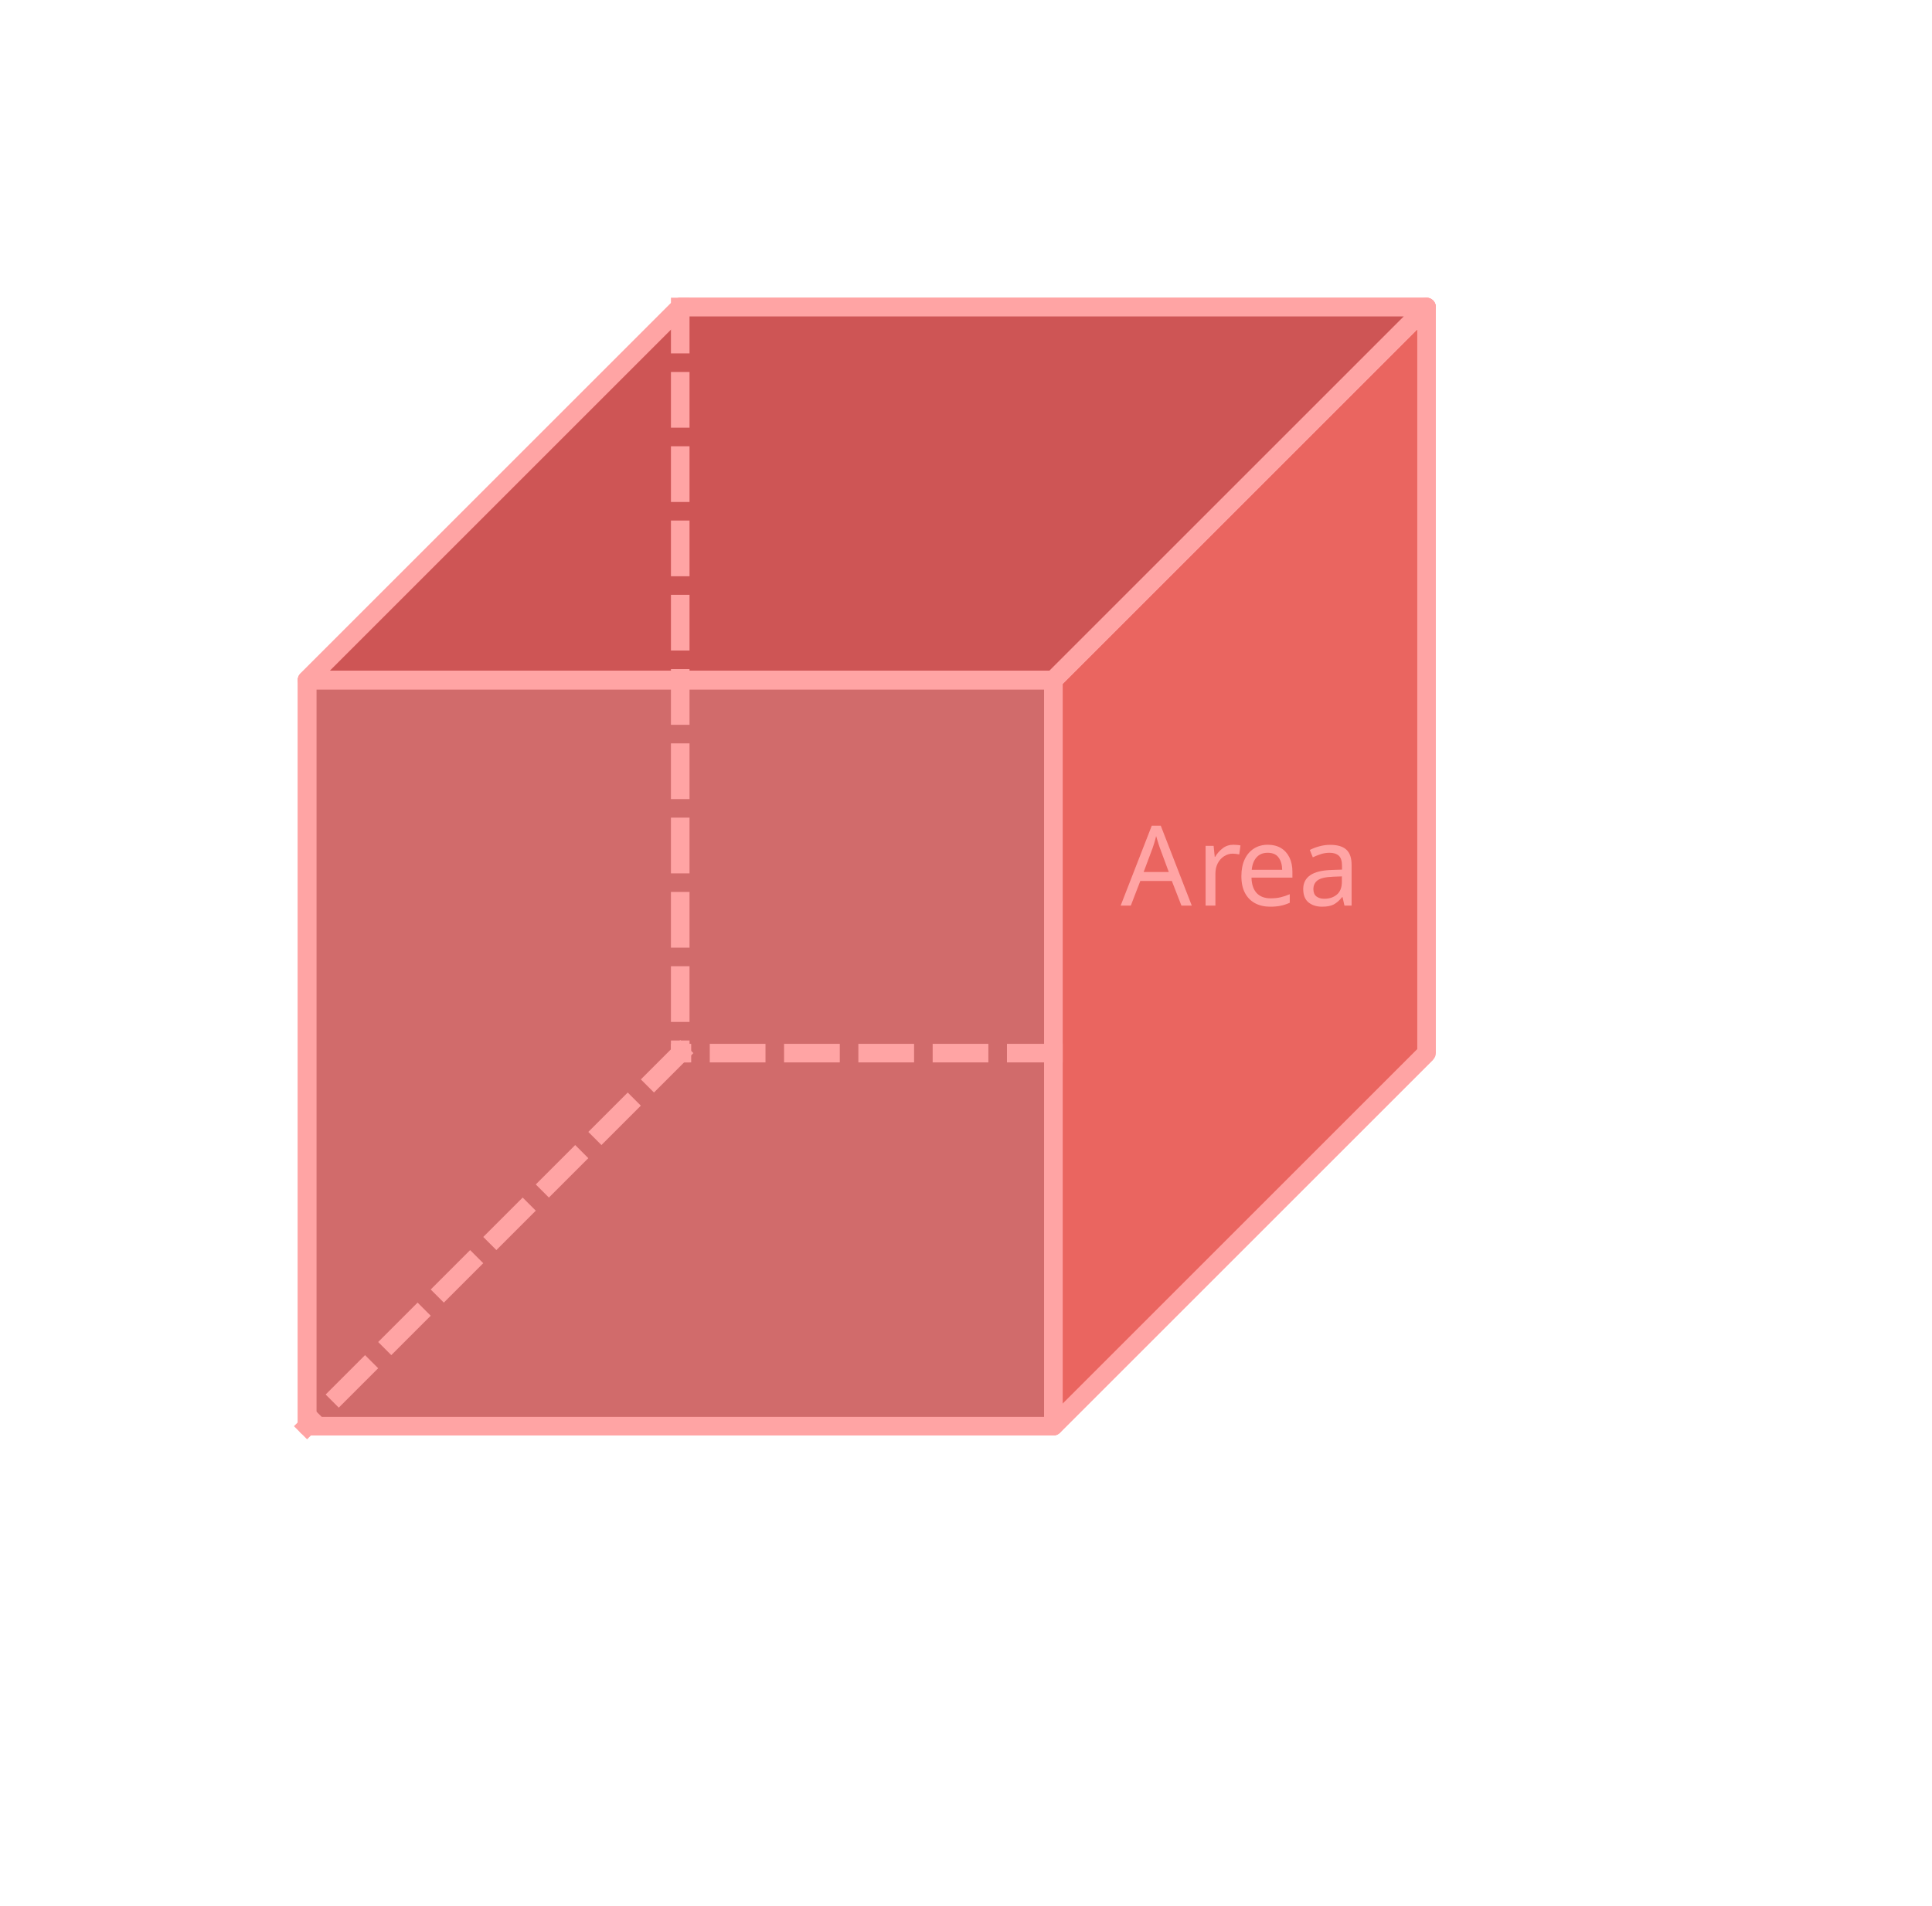
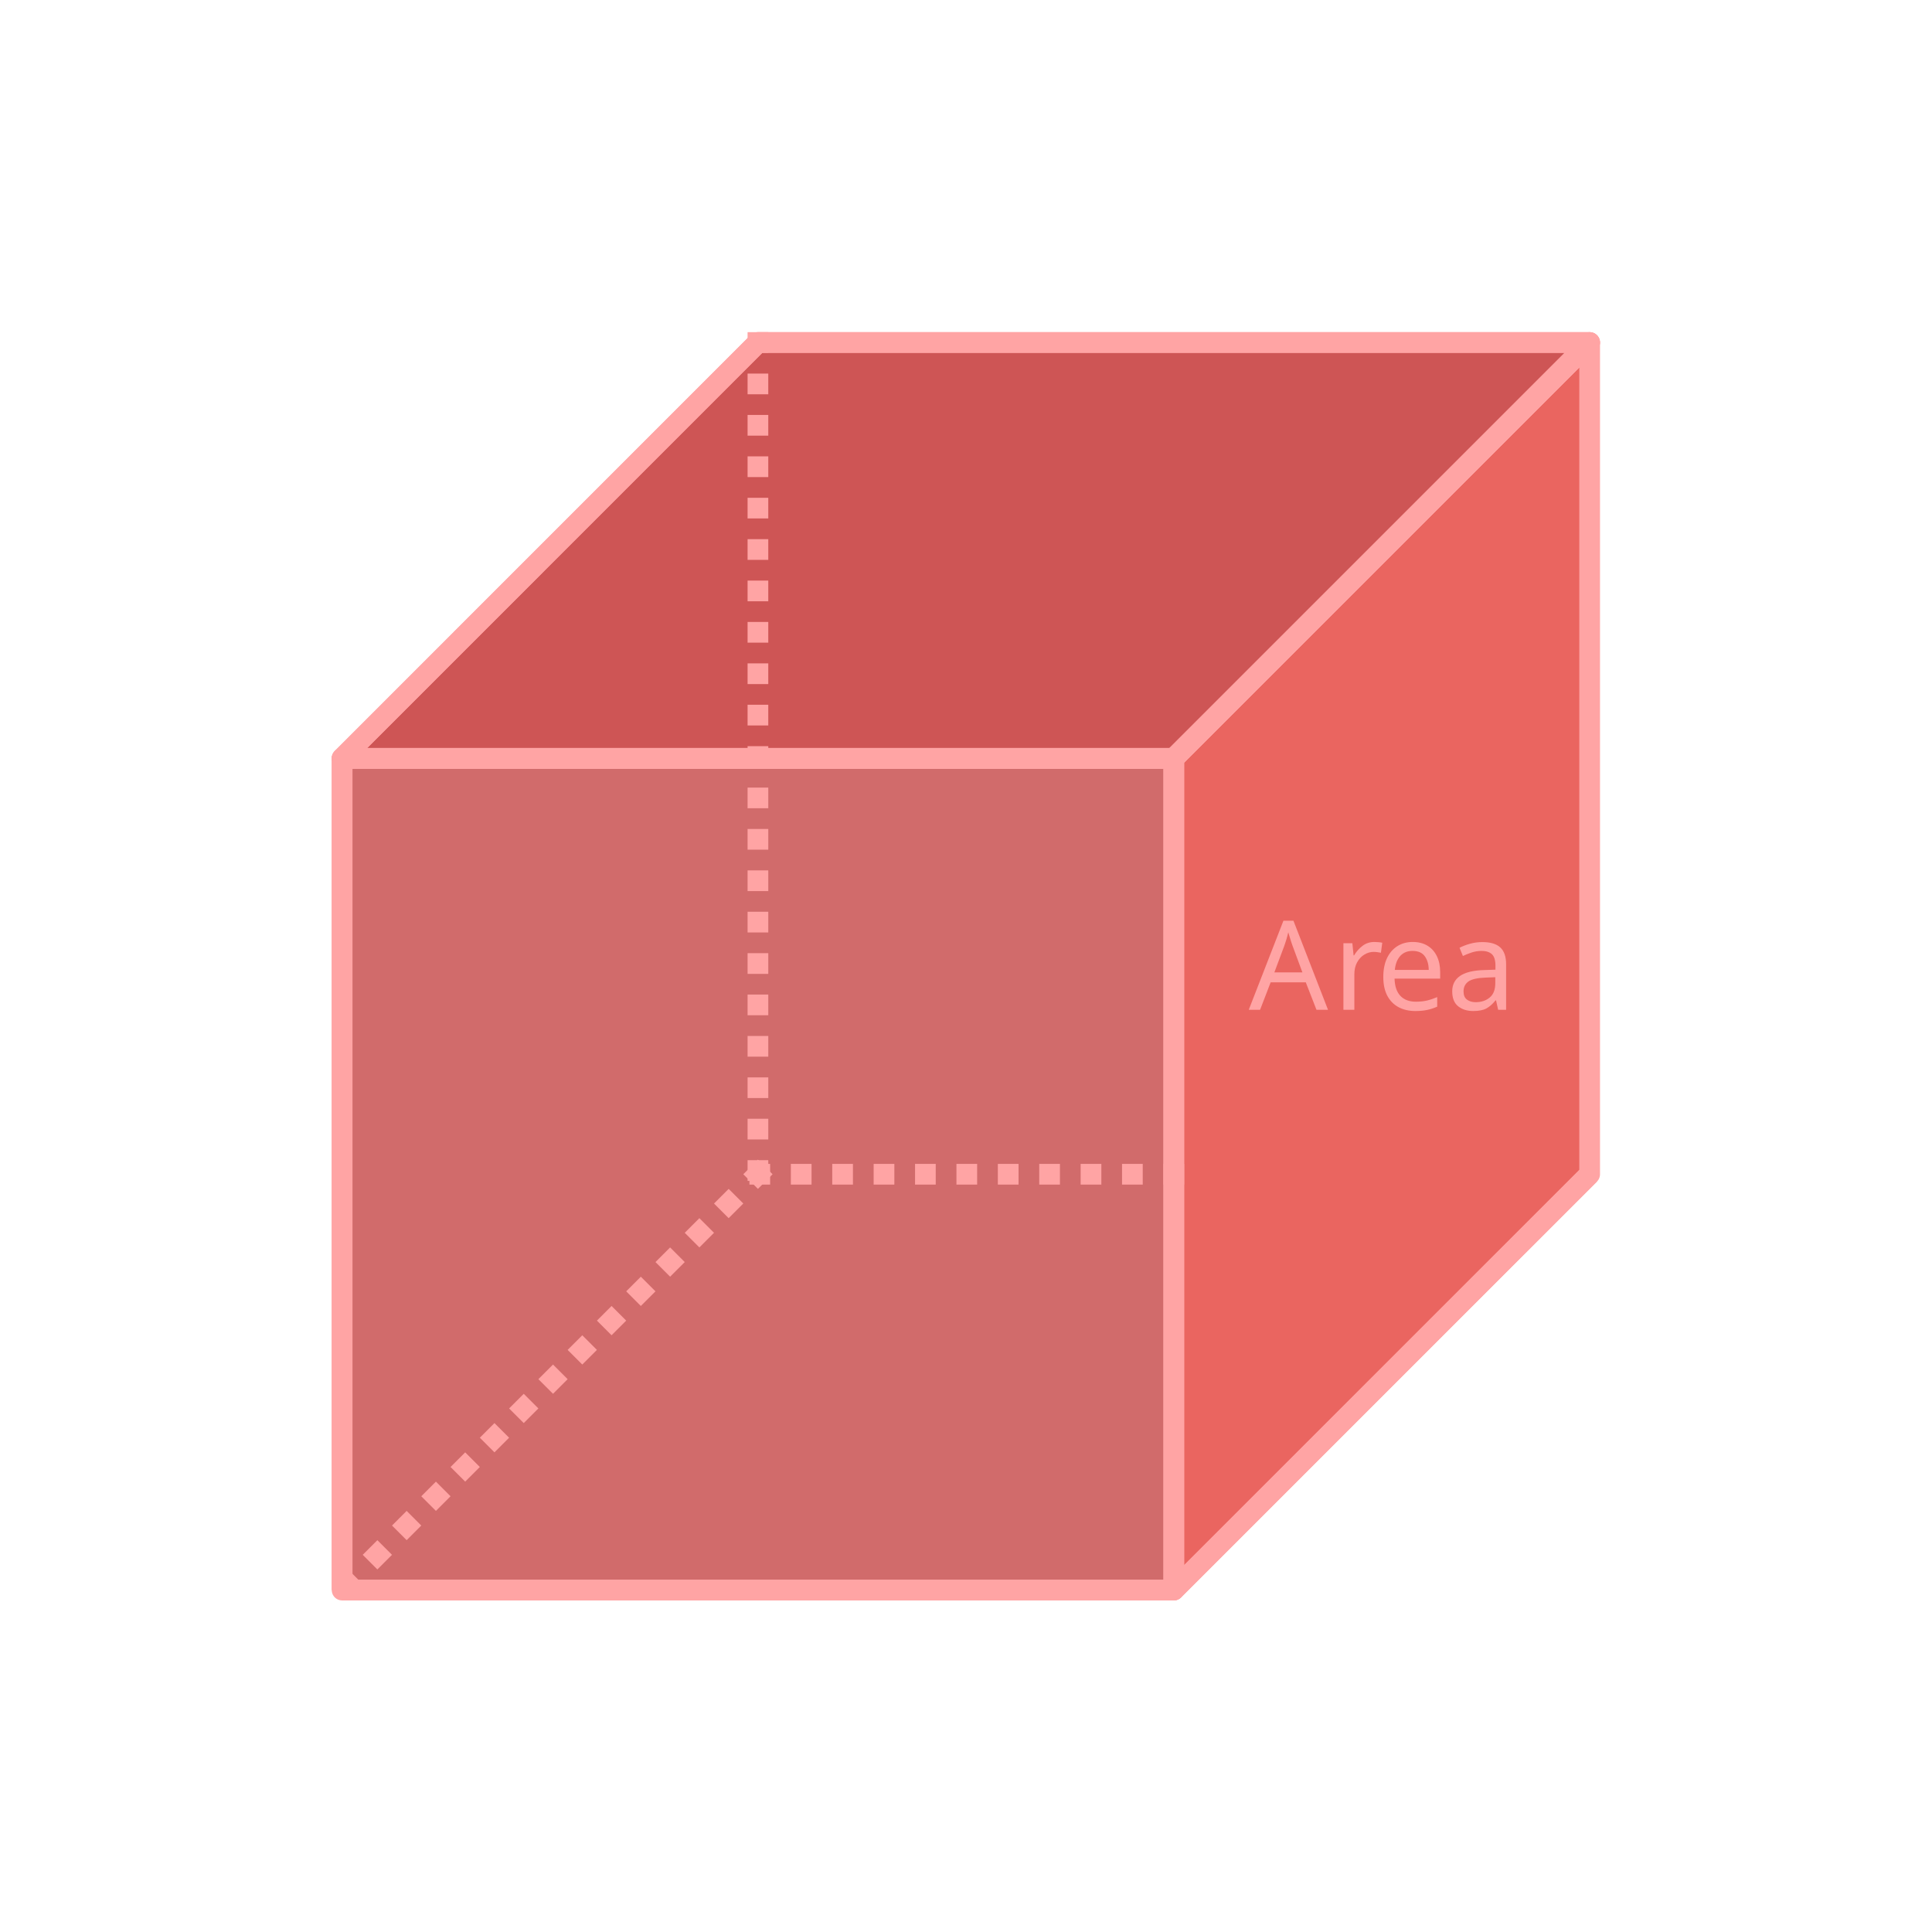
- <svg xmlns="http://www.w3.org/2000/svg" id="ART" viewBox="0 0 624.08 615.83">
+ <svg xmlns="http://www.w3.org/2000/svg" id="ART" viewBox="0 0 560 560">
  <defs>
    <style>
      .cls-1 {
+         stroke-dasharray: 0 12;
+         stroke-linecap: square;
+       }
+ 
+       .cls-1, .cls-2 {
+         fill: none;
+         stroke: #ffa4a4;
+         stroke-linejoin: round;
+         stroke-width: 6px;
+       }
+ 
+       .cls-3 {
+         fill: #ea6560;
+       }
+ 
+       .cls-4 {
        fill: #ce5555;
      }

-       .cls-2, .cls-3 {
-         fill: #ffa4a4;
+       .cls-5 {
+         fill: #d16b6b;
      }

-       .cls-4 {
+       .cls-6 {
        letter-spacing: -.01em;
      }

-       .cls-5 {
-         letter-spacing: 0em;
+       .cls-7 {
+         fill: #ffa4a4;
+         font-family: Raleway-Medium, Raleway;
+         font-size: 36px;
+         font-weight: 500;
      }

-       .cls-3 {
-         font-family: Raleway-Medium, Raleway;
-         font-size: 36px;
-       }
- 
-       .cls-6 {
-         fill: #d16b6b;
-       }
- 
-       .cls-7 {
-         fill: #ea6560;
+       .cls-8 {
+         letter-spacing: 0em;
      }
    </style>
  </defs>
  <g>
    <g>
-       <polygon class="cls-1" points="460.81 99.2 219.73 99.2 99.19 219.73 340.27 219.73 460.81 99.2" />
-       <polygon class="cls-7" points="460.81 340.27 340.27 460.81 340.27 219.73 460.81 99.19 460.81 340.27" />
-       <rect class="cls-6" x="99.19" y="219.73" width="241.07" height="241.07" />
+       <polygon class="cls-4" points="460.77 99.28 219.69 99.28 99.16 219.82 340.23 219.82 460.77 99.28" />
+       <polygon class="cls-3" points="460.77 340.36 340.23 460.89 340.23 219.82 460.77 99.28 460.77 340.36" />
+       <rect class="cls-5" x="99.16" y="219.82" width="241.07" height="241.07" />
    </g>
-     <path class="cls-2" d="M340.27,463.81H99.19c-1.66,0-3-1.34-3-3V219.73c0-1.66,1.34-3,3-3h241.07c1.66,0,3,1.34,3,3v241.07c0,1.66-1.34,3-3,3Zm-238.07-6h235.07V222.73H102.19v235.07Z" />
-     <path class="cls-2" d="M340.27,222.73H99.19c-1.21,0-2.31-.73-2.77-1.85-.46-1.12-.21-2.41,.65-3.27l120.54-120.54c.56-.56,1.33-.88,2.12-.88h241.07c1.21,0,2.31,.73,2.77,1.85,.46,1.12,.21,2.41-.65,3.27l-120.54,120.54c-.56,.56-1.33,.88-2.12,.88Zm-233.83-6h232.59l114.54-114.54H220.97l-114.54,114.54Z" />
-     <path class="cls-2" d="M340.27,463.81H99.19v-6h239.83l119.66-119.66,4.24,4.24-120.54,120.54c-.56,.56-1.33,.88-2.12,.88Z" />
-     <path class="cls-2" d="M102.19,460.81h-6V219.73c0-.8,.32-1.56,.88-2.12l120.54-120.54,4.24,4.24-119.66,119.66v239.83Z" />
-     <path class="cls-2" d="M340.27,463.81c-.39,0-.78-.07-1.15-.23-1.12-.46-1.85-1.56-1.85-2.77V219.73c0-.8,.32-1.56,.88-2.12l120.54-120.54c.86-.86,2.15-1.11,3.27-.65,1.12,.46,1.85,1.56,1.85,2.77v241.08c0,.8-.32,1.56-.88,2.12l-120.54,120.54c-.57,.57-1.34,.88-2.12,.88Zm3-242.83v232.59l114.54-114.54V106.44l-114.54,114.54Z" />
-     <path class="cls-2" d="M340.27,222.73H99.19c-1.21,0-2.31-.73-2.77-1.85-.46-1.12-.21-2.41,.65-3.27l120.54-120.54c.56-.56,1.33-.88,2.12-.88h241.07c1.21,0,2.31,.73,2.77,1.85,.46,1.12,.21,2.41-.65,3.27l-120.54,120.54c-.56,.56-1.33,.88-2.12,.88Zm-233.83-6h232.59l114.54-114.54H220.97l-114.54,114.54Z" />
-     <path class="cls-2" d="M222.73,343.27h-6v-7.08h6v7.08Zm0-13.08h-6v-18h6v18Zm0-24h-6v-18h6v18Zm0-24h-6v-18h6v18Zm0-24h-6v-18h6v18Zm0-24h-6v-18h6v18Zm0-24h-6v-18h6v18Zm0-24h-6v-18h6v18Zm0-24h-6v-18h6v18Zm0-24h-6v-18h6v18Zm0-24h-6v-18h6v18Z" />
-     <path class="cls-2" d="M343.27,343.27h-18v-6h18v6Zm-24,0h-18v-6h18v6Zm-24,0h-18v-6h18v6Zm-24,0h-18v-6h18v6Zm-24,0h-18v-6h18v6Zm-24,0h-6.54v-6h6.54v6Z" />
-     <path class="cls-2" d="M99.2,465.05l-4.24-4.24,5.98-5.99,4.24,4.24-5.98,5.99Zm10.23-10.23l-4.24-4.24,12.73-12.73,4.24,4.24-12.73,12.73Zm16.97-16.97l-4.24-4.24,12.73-12.73,4.24,4.24-12.73,12.73Zm16.97-16.97l-4.24-4.24,12.73-12.73,4.24,4.24-12.73,12.73Zm16.97-16.97l-4.24-4.24,12.73-12.73,4.24,4.24-12.73,12.73Zm16.97-16.97l-4.24-4.24,12.73-12.73,4.24,4.24-12.73,12.73Zm16.97-16.97l-4.24-4.24,12.73-12.73,4.24,4.24-12.73,12.73Zm16.97-16.97l-4.24-4.24,12.73-12.73,4.24,4.24-12.73,12.73Z" />
+     <rect class="cls-2" x="99.16" y="219.82" width="241.07" height="241.07" />
+     <polygon class="cls-2" points="460.77 99.28 219.69 99.28 99.16 219.82 340.23 219.82 460.77 99.28" />
+     <polyline class="cls-2" points="99.16 460.89 340.23 460.89 460.77 340.36" />
+     <polyline class="cls-2" points="99.16 460.89 99.16 219.82 219.69 99.28" />
+     <polygon class="cls-2" points="460.77 340.36 340.23 460.89 340.23 219.82 460.77 99.28 460.77 340.36" />
+     <polygon class="cls-2" points="460.77 99.28 219.69 99.28 99.16 219.82 340.23 219.82 460.77 99.28" />
+     <line class="cls-1" x1="219.69" y1="99.28" x2="219.69" y2="340.36" />
+     <line class="cls-1" x1="340.23" y1="340.36" x2="219.69" y2="340.36" />
+     <line class="cls-1" x1="219.69" y1="340.36" x2="99.16" y2="460.89" />
  </g>
-   <text class="cls-3" transform="translate(362 292.6)">
+   <text class="cls-7" transform="translate(361.96 292.69)">
    <tspan x="0" y="0">A</tspan>
-     <tspan class="cls-4" x="24.37" y="0">r</tspan>
-     <tspan class="cls-5" x="37.01" y="0">ea</tspan>
+     <tspan class="cls-6" x="24.37" y="0">r</tspan>
+     <tspan class="cls-8" x="37.01" y="0">ea</tspan>
  </text>
</svg>
